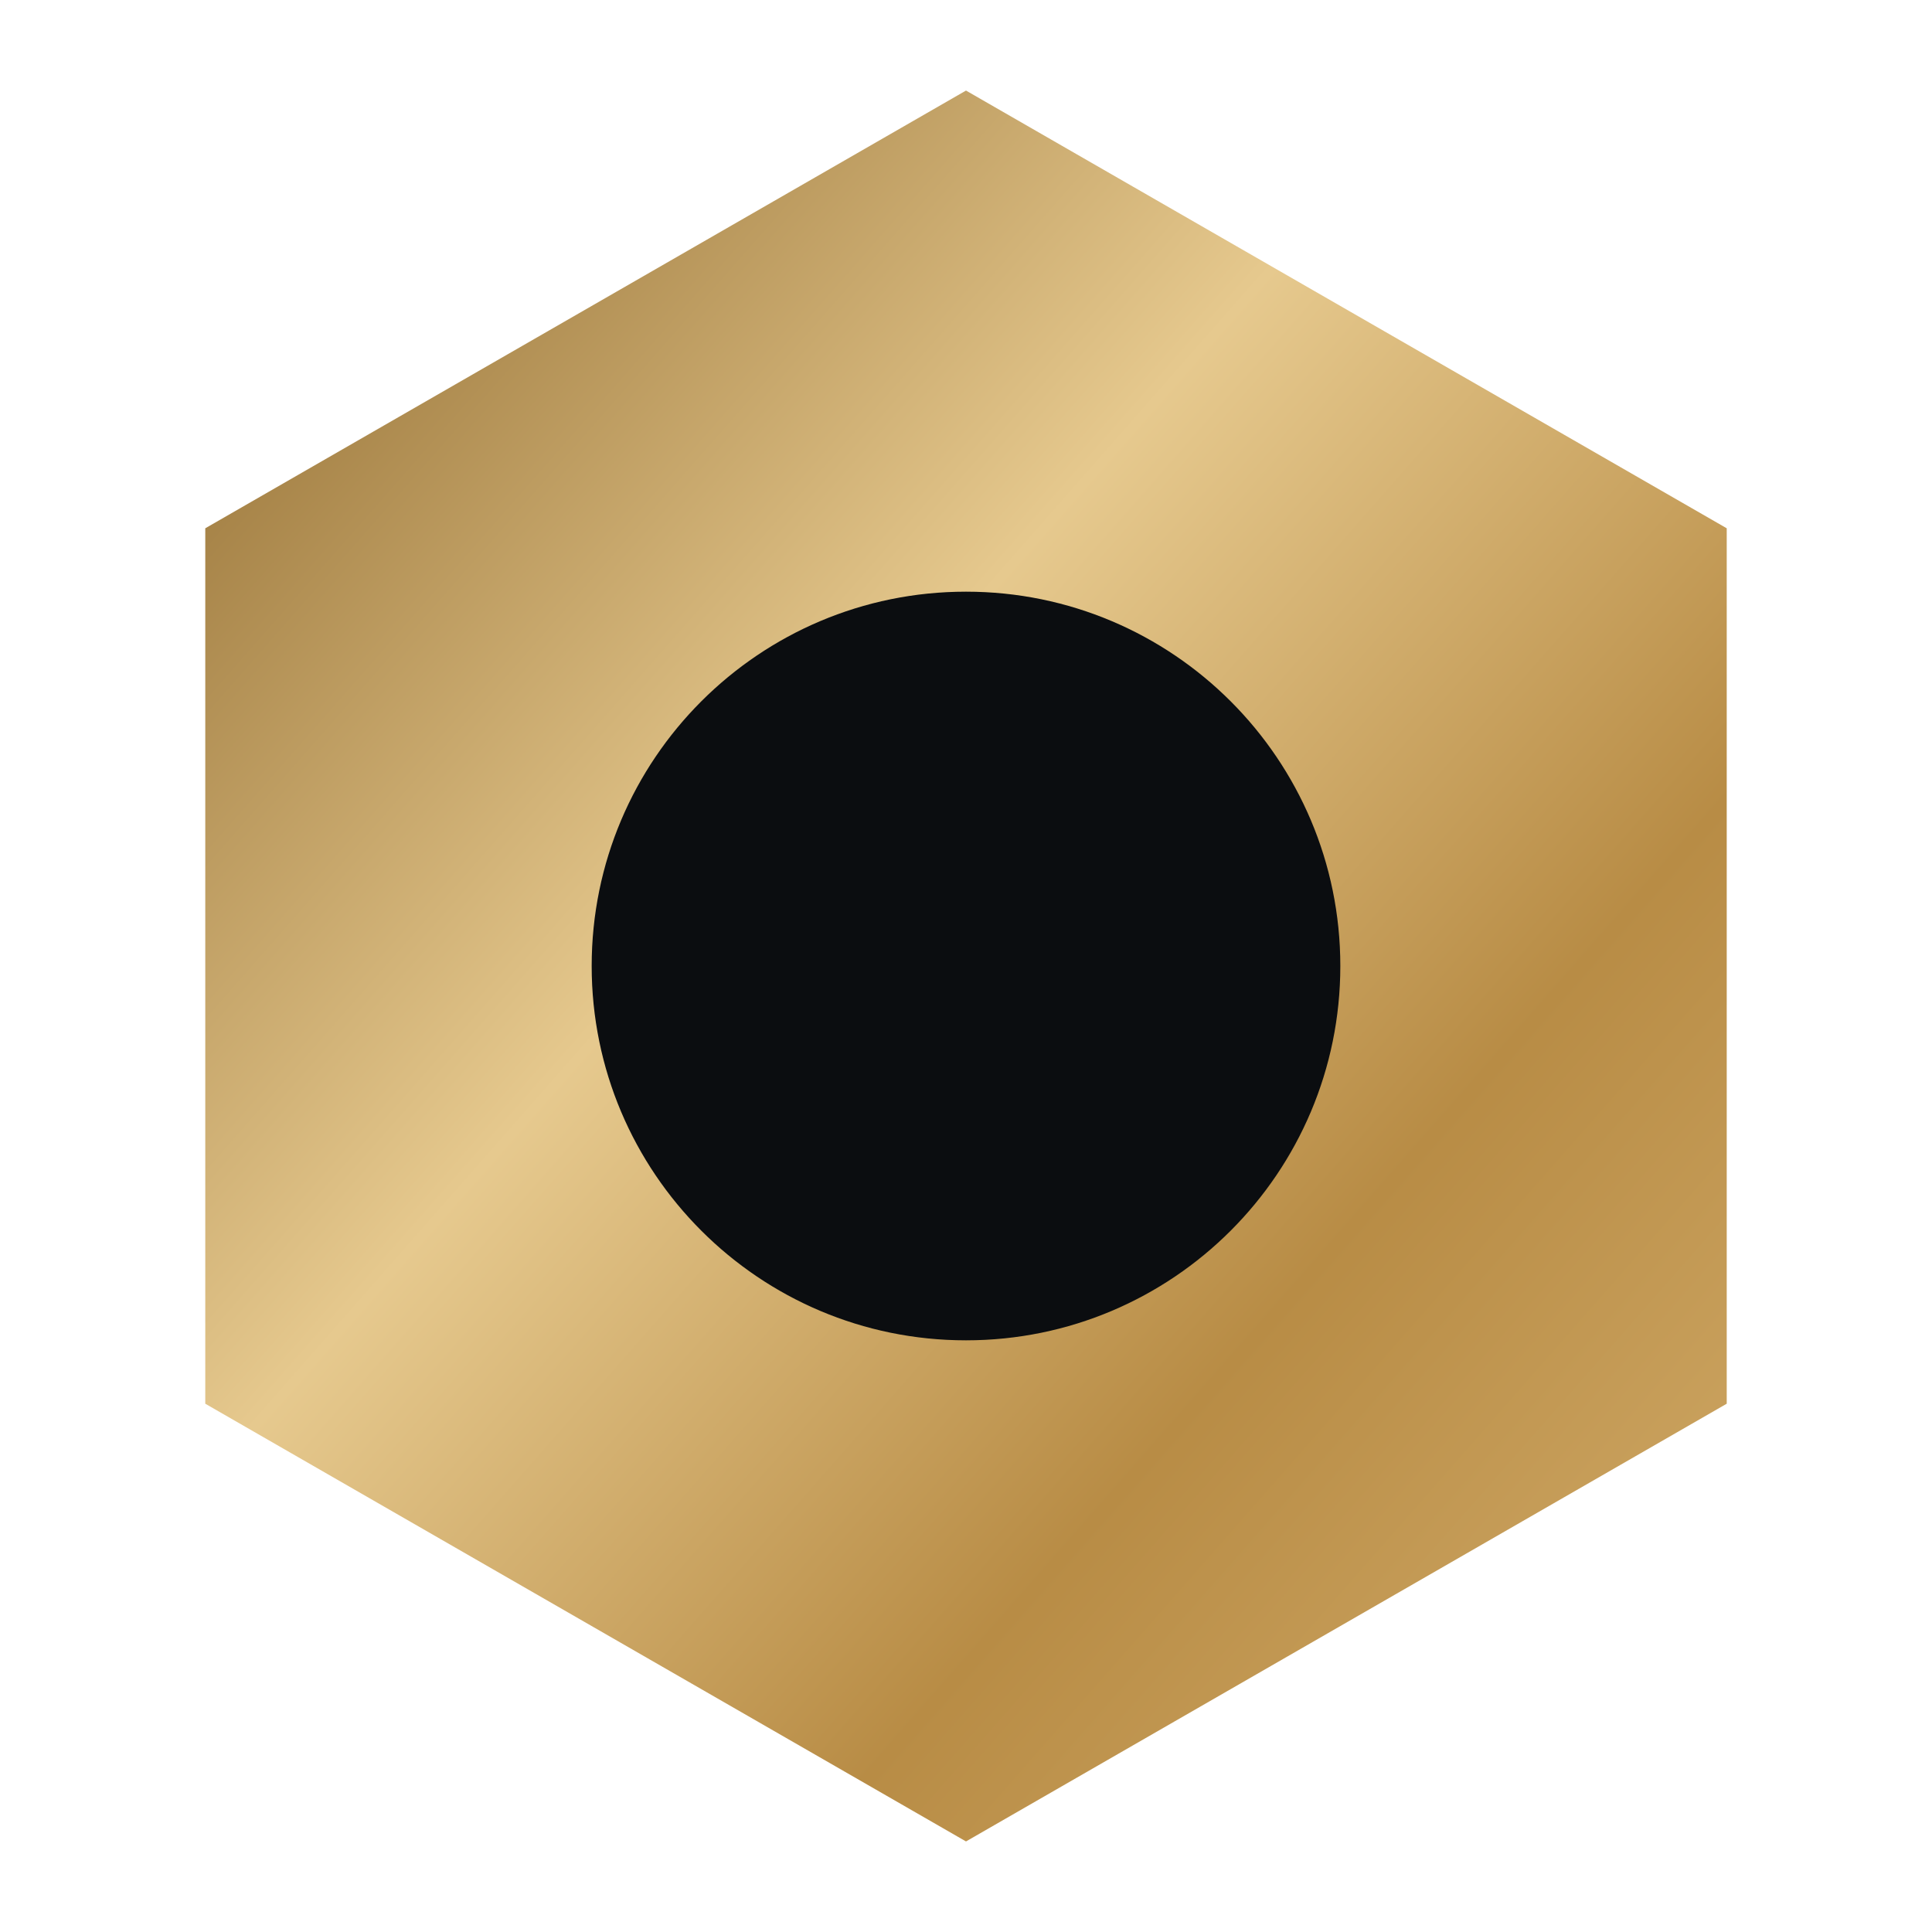
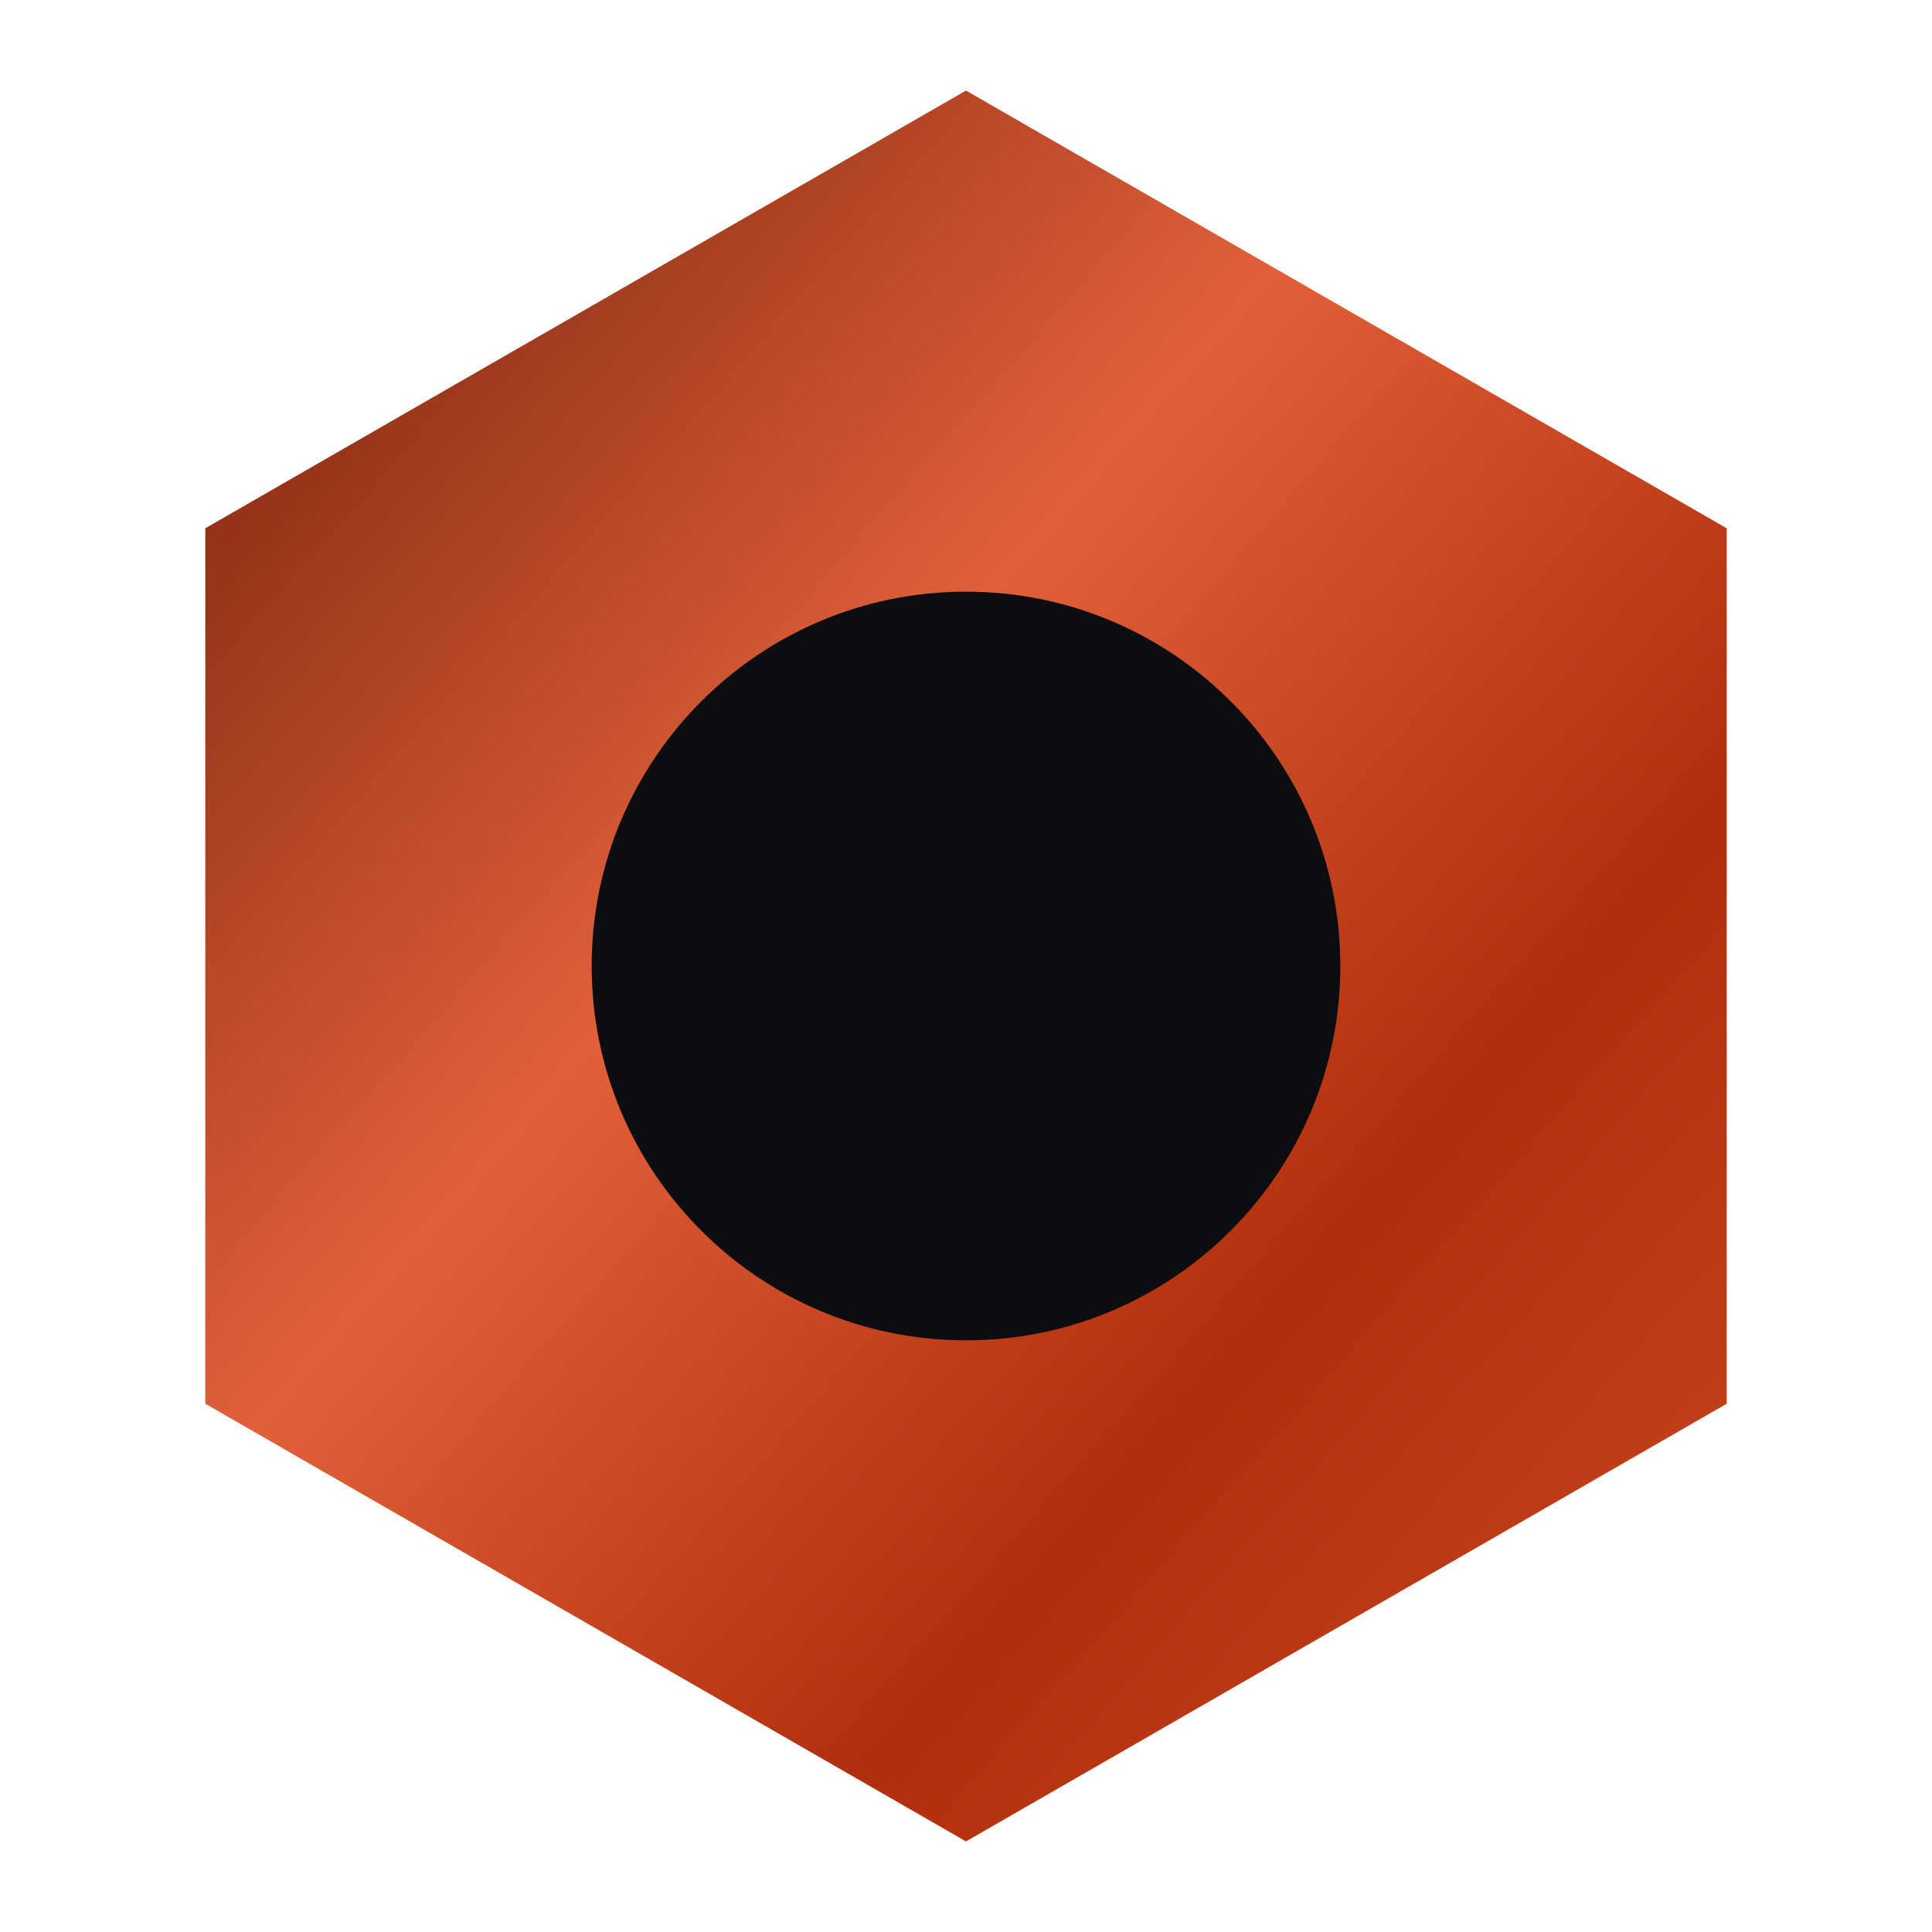
<svg xmlns="http://www.w3.org/2000/svg" viewBox="0 0 32 32">
  <defs>
    <linearGradient id="b" x1="0" y1="0" x2="1" y2="1">
-       <stop offset="0" stop-color="#8a6428" />
-       <stop offset="0.4" stop-color="#e6c98e" />
-       <stop offset="0.7" stop-color="#b88c45" />
-       <stop offset="1" stop-color="#d4ae6c" />
+       <stop offset="0" stop-color="#6e1d07" />
+       <stop offset="0.4" stop-color="#e0603a" />
+       <stop offset="0.7" stop-color="#af2f0c" />
+       <stop offset="1" stop-color="#cc4a24" />
    </linearGradient>
  </defs>
  <path d="M16 1.5 28.6 8.75v14.5L16 30.5 3.4 23.25V8.75z" fill="url(#b)" />
  <circle cx="16" cy="16" r="6.2" fill="#0b0d10" />
</svg>
